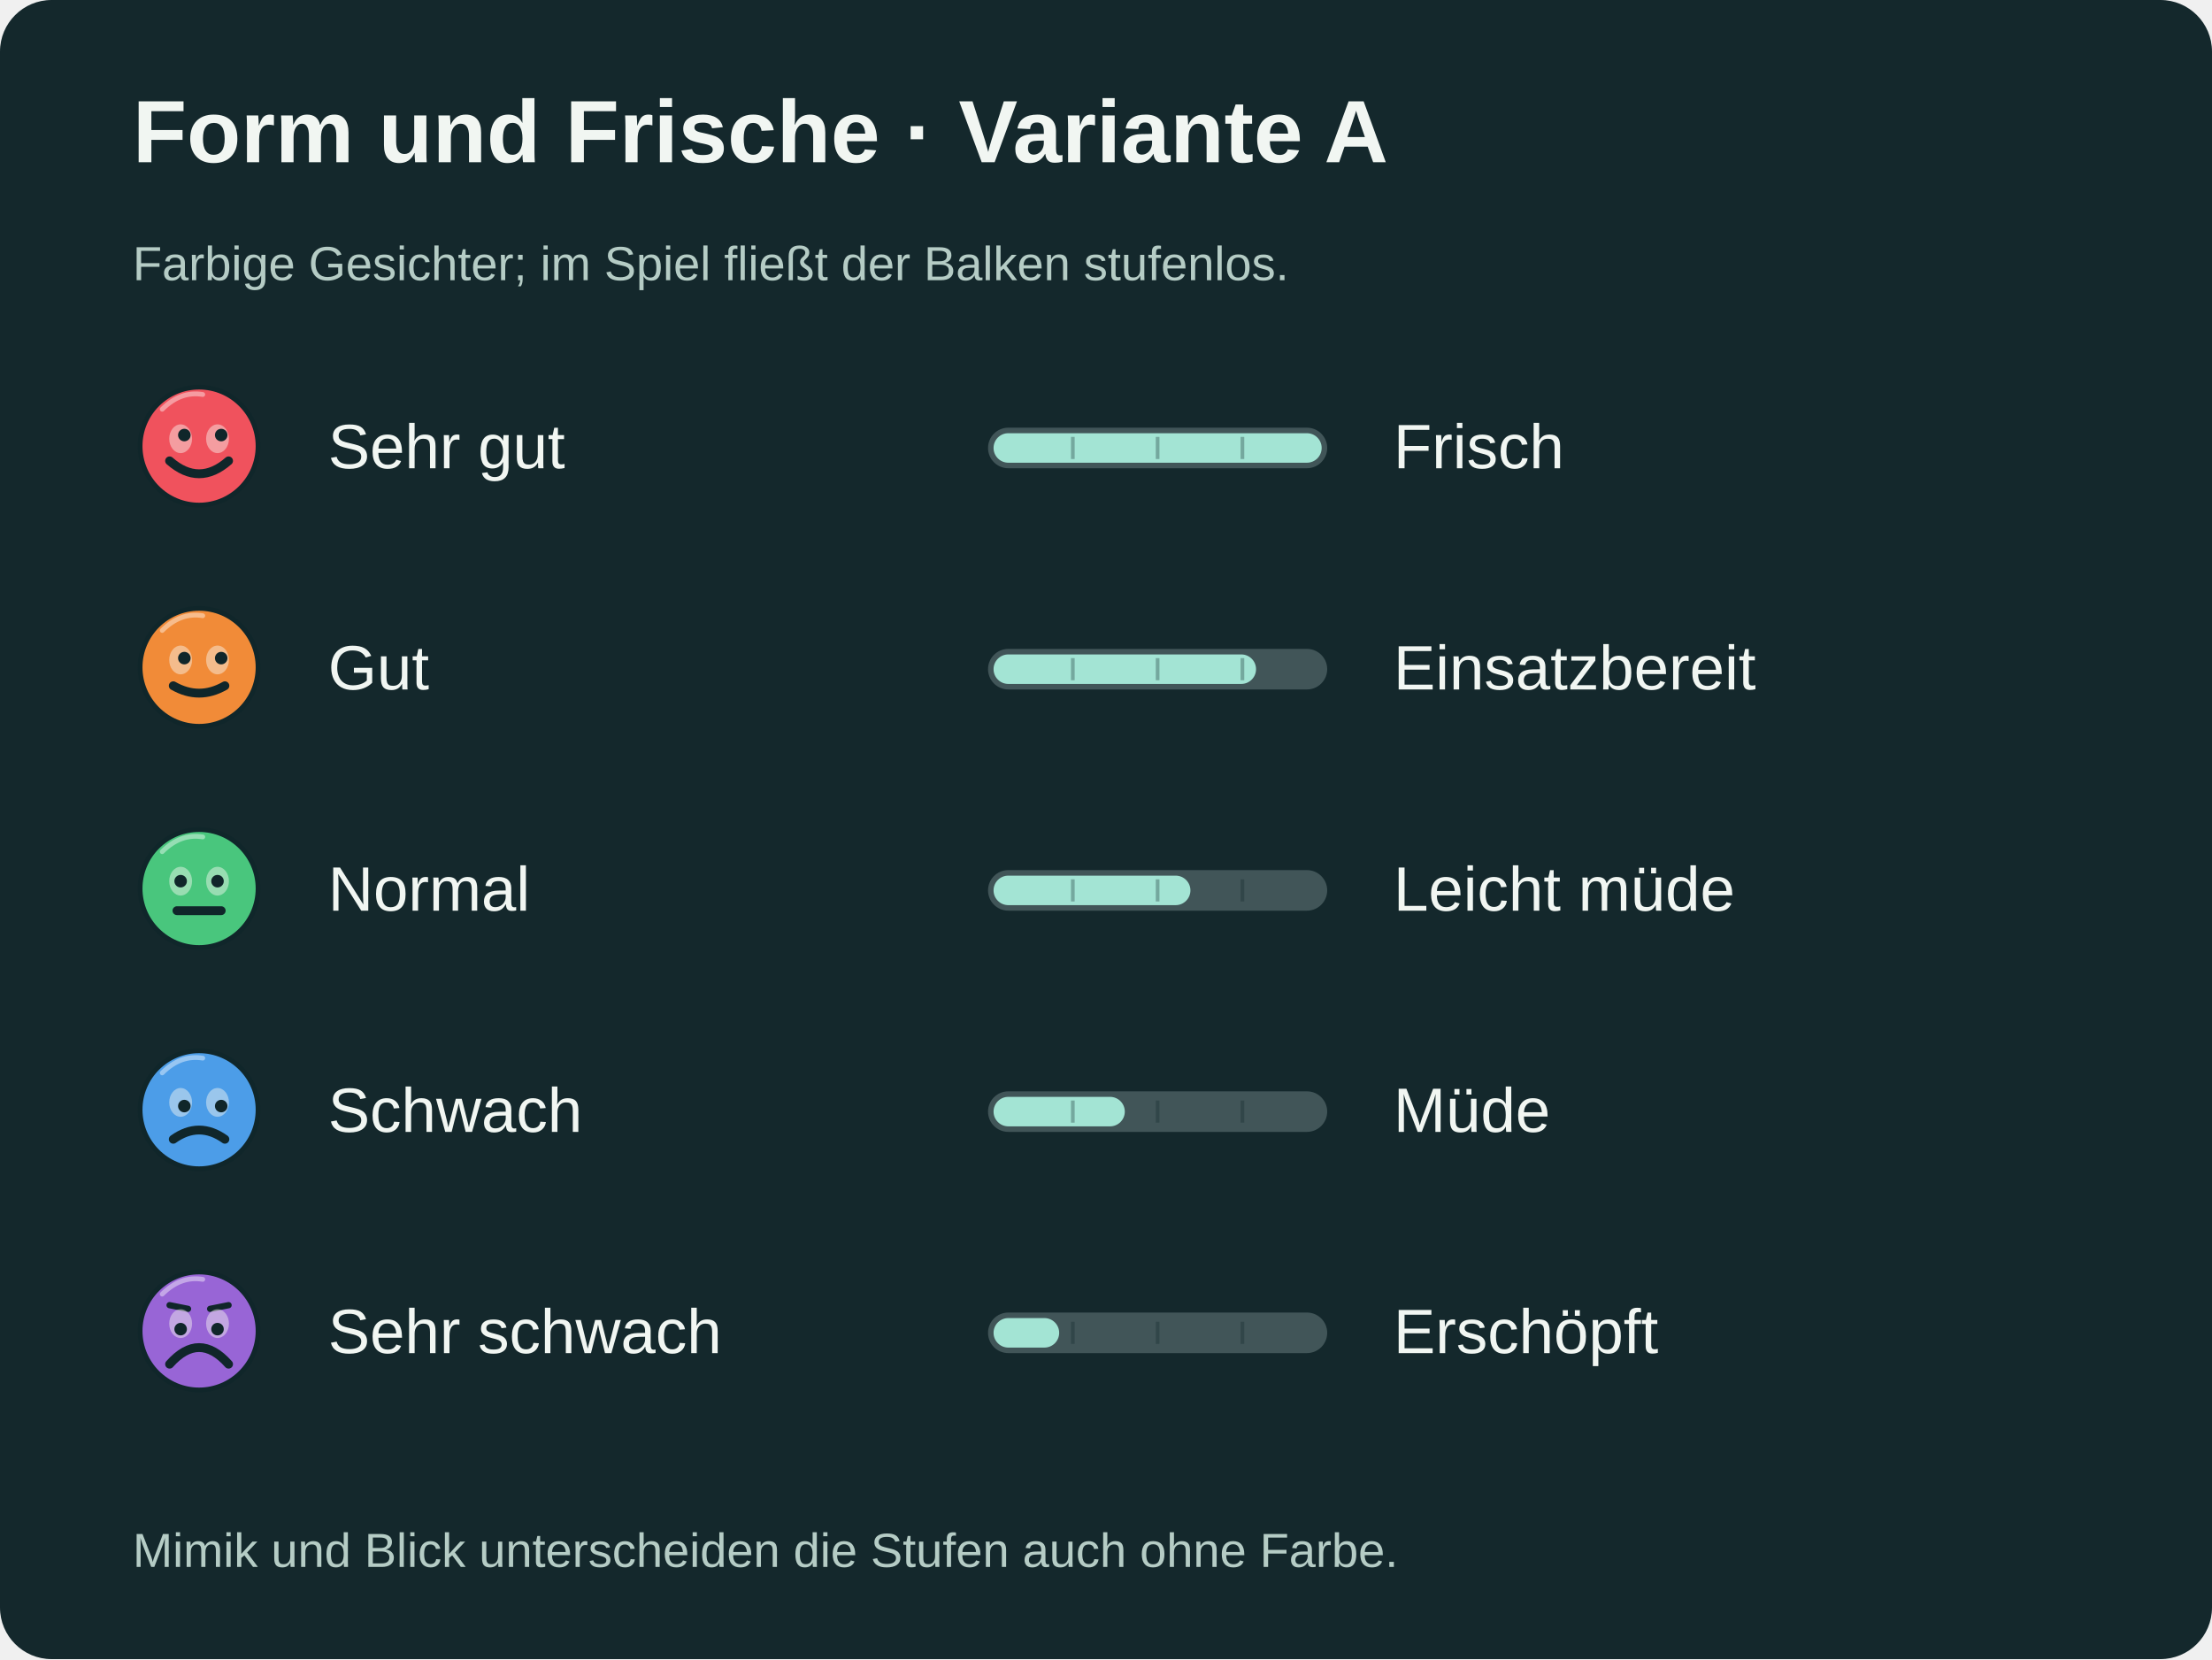
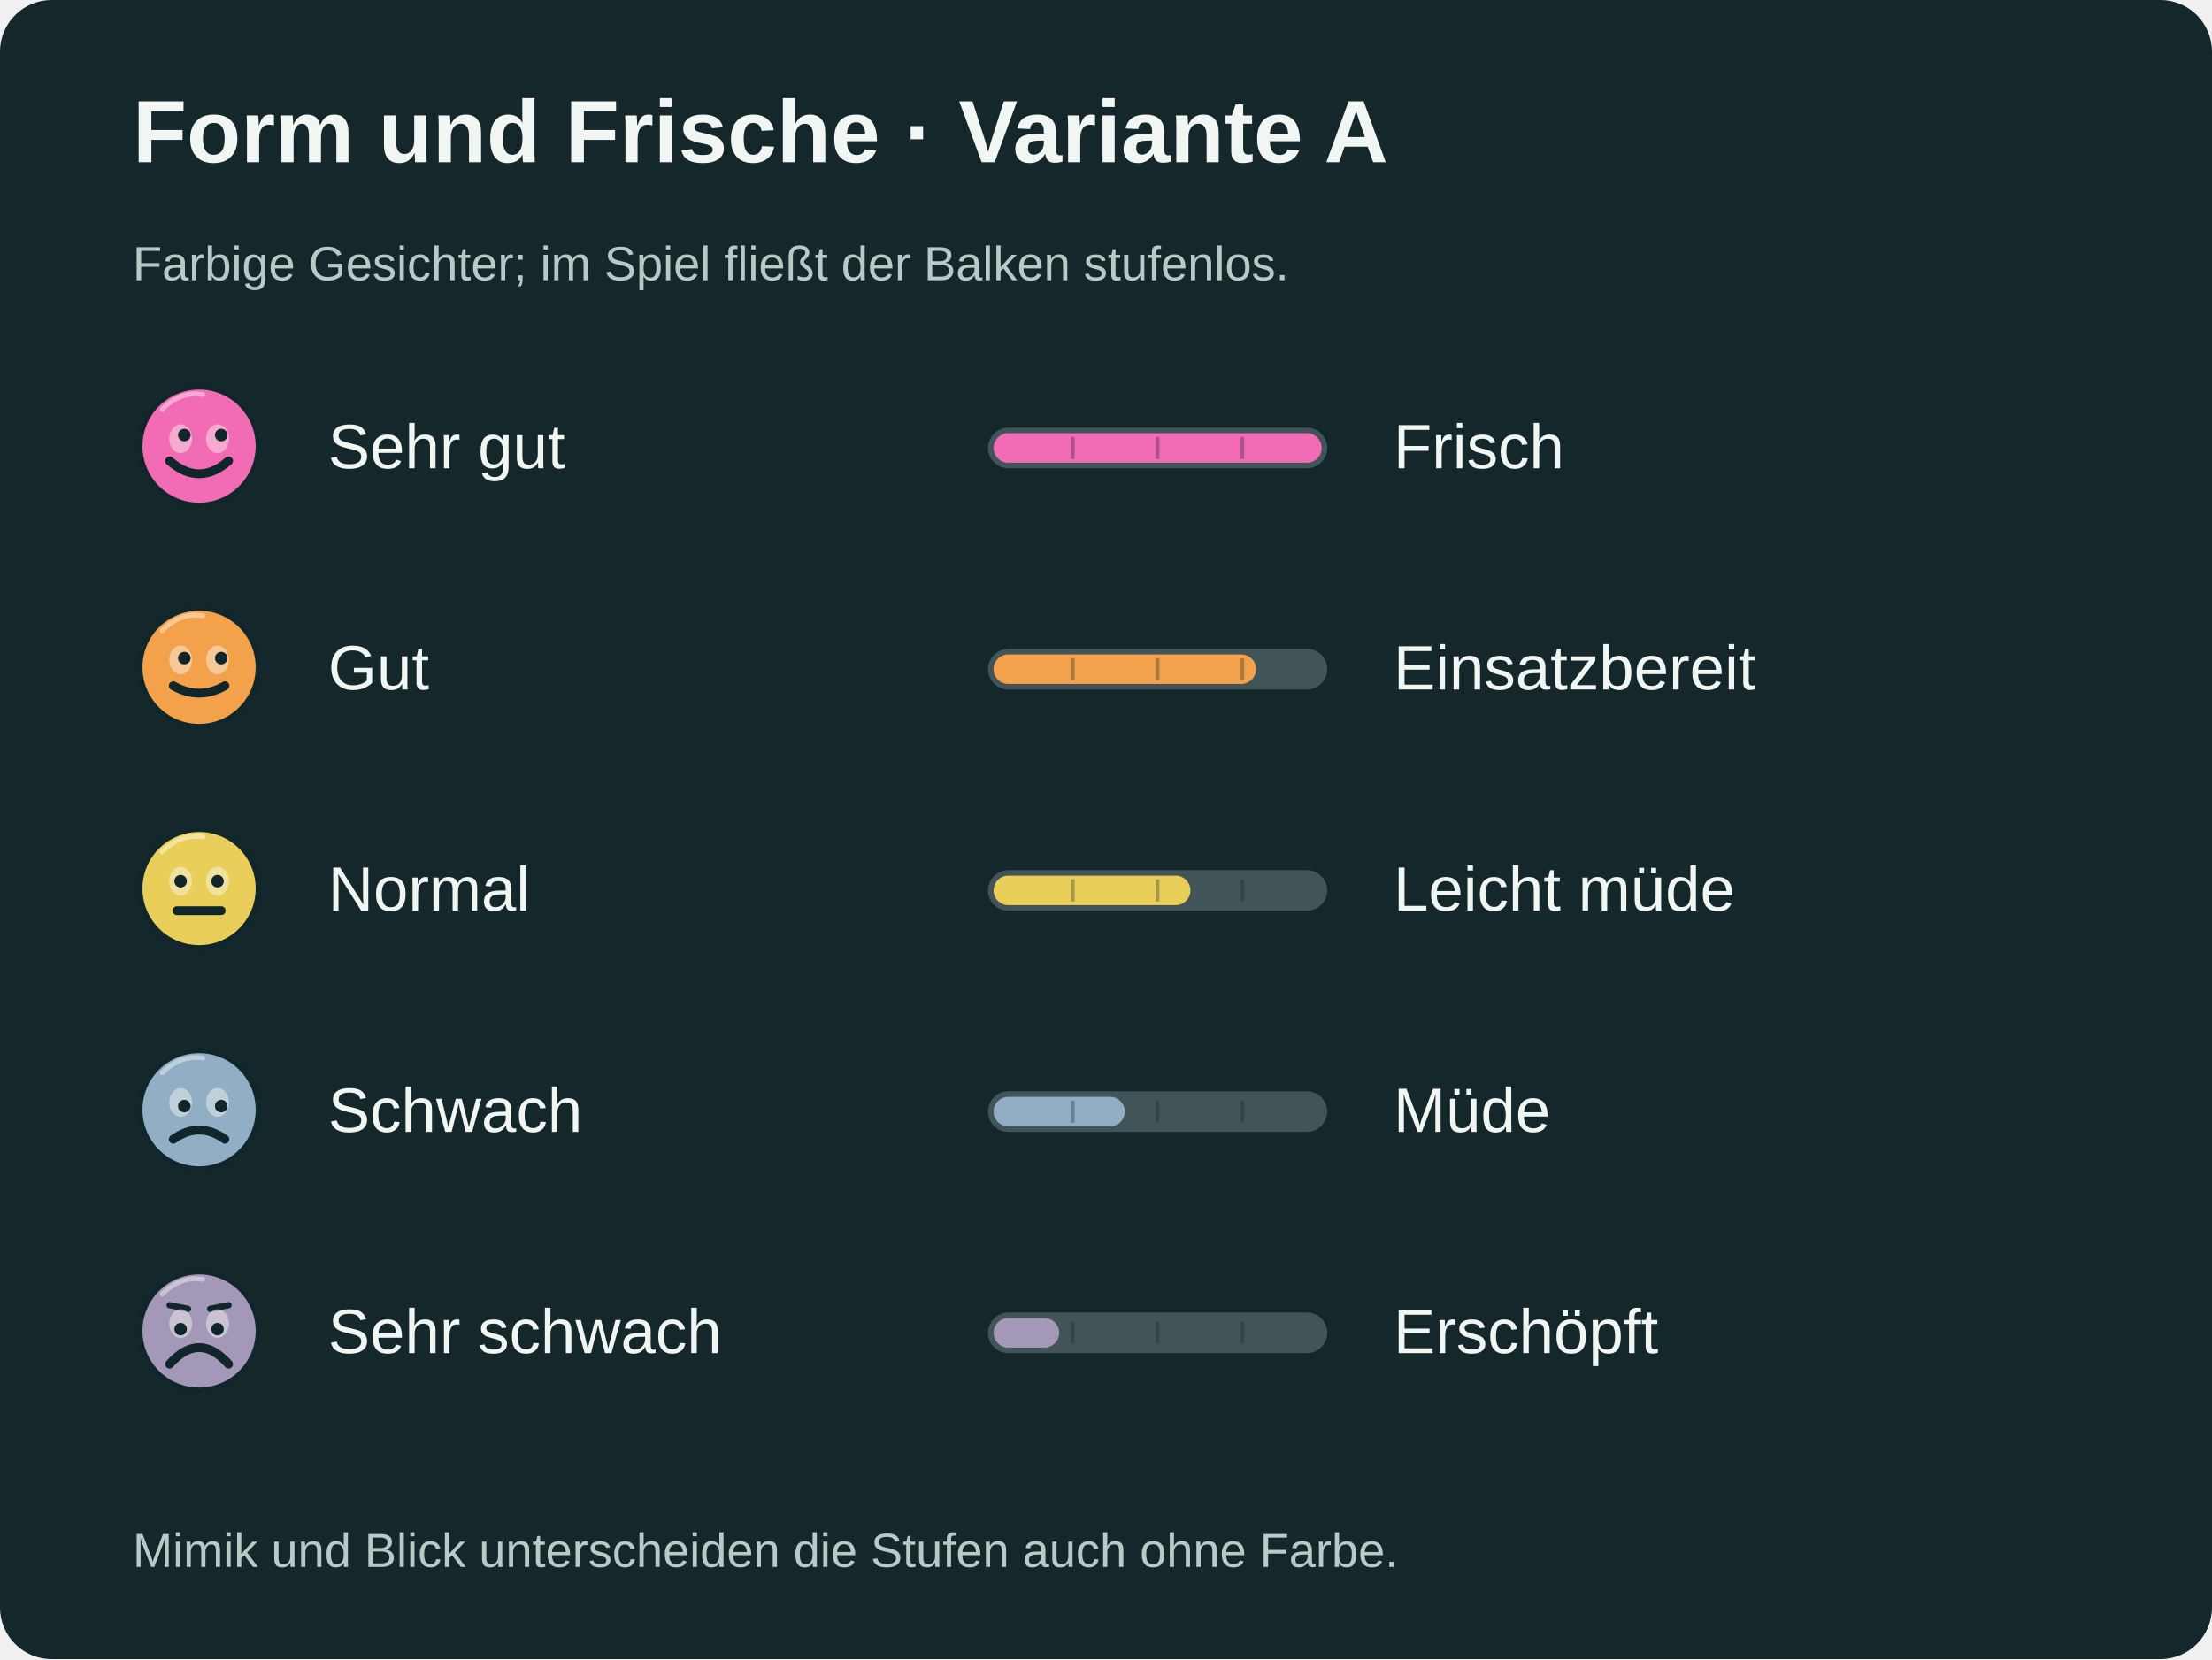
<svg xmlns="http://www.w3.org/2000/svg" viewBox="0 0 600 450" role="img" aria-label="Gewählte Status-Icons, Variante A">
  <style>text{font-family:Arial,sans-serif;fill:#F1F6F2}.heading{font-size:24px;font-weight:700}.label{font-size:17px}.note{font-size:13px;fill:#B5CCC5}</style>
  <rect width="600" height="450" rx="14" fill="#14282C" />
  <text x="36" y="44" class="heading">Form und Frische · Variante A</text>
  <text x="36" y="76" class="note">Farbige Gesichter; im Spiel fließt der Balken stufenlos.</text>
  <g transform="translate(36 103)">
-     <circle cx="18" cy="18" r="16" fill="#F0525D" stroke="#10262A" stroke-width="1.3" />
+     <circle cx="18" cy="18" r="16" fill="#F26BB5" stroke="#10262A" stroke-width="1.3" />
    <path d="M8 8Q13 3 19 4" fill="none" stroke="#FFF" stroke-opacity=".42" stroke-width="1.3" stroke-linecap="round" />
    <g fill="none" stroke="#10262A" stroke-width="1.7" stroke-linecap="round" />
    <ellipse cx="13" cy="16" rx="3.1" ry="3.9" fill="#F8F8F2" opacity=".45" />
    <ellipse cx="23" cy="16" rx="3.1" ry="3.9" fill="#F8F8F2" opacity=".45" />
    <circle cx="14" cy="15" r="1.7" fill="#10262A" />
    <circle cx="24" cy="15" r="1.7" fill="#10262A" />
    <path d="M10 22 Q18 29 26 22" fill="none" stroke="#10262A" stroke-width="2.4" stroke-linecap="round" />
  </g>
  <text x="89" y="127" class="label">Sehr gut</text>
  <g transform="translate(268 116)">
    <rect width="92" height="11" rx="5.5" fill="#415558" />
-     <rect x="1.5" y="1.5" width="89.0" height="8" rx="4" fill="#A3E4D4" />
+     <rect x="1.5" y="1.5" width="89.0" height="8" rx="4" fill="#F26BB5" />
    <path d="M23 2.5v6M46 2.5v6M69 2.5v6" stroke="#10262A" stroke-opacity=".32" stroke-width="1" />
  </g>
  <text x="378" y="127" class="label">Frisch</text>
  <g transform="translate(36 163)">
-     <circle cx="18" cy="18" r="16" fill="#F18B38" stroke="#10262A" stroke-width="1.3" />
+     <circle cx="18" cy="18" r="16" fill="#F3A14A" stroke="#10262A" stroke-width="1.3" />
    <path d="M8 8Q13 3 19 4" fill="none" stroke="#FFF" stroke-opacity=".42" stroke-width="1.3" stroke-linecap="round" />
    <g fill="none" stroke="#10262A" stroke-width="1.7" stroke-linecap="round" />
    <ellipse cx="13" cy="16" rx="3.1" ry="3.9" fill="#F8F8F2" opacity=".45" />
    <ellipse cx="23" cy="16" rx="3.1" ry="3.9" fill="#F8F8F2" opacity=".45" />
    <circle cx="14" cy="15.5" r="1.7" fill="#10262A" />
    <circle cx="24" cy="15.5" r="1.7" fill="#10262A" />
    <path d="M11 23 Q18 27 25 23" fill="none" stroke="#10262A" stroke-width="2.4" stroke-linecap="round" />
  </g>
  <text x="89" y="187" class="label">Gut</text>
  <g transform="translate(268 176)">
    <rect width="92" height="11" rx="5.5" fill="#415558" />
-     <rect x="1.5" y="1.5" width="71.2" height="8" rx="4" fill="#A3E4D4" />
+     <rect x="1.5" y="1.5" width="71.2" height="8" rx="4" fill="#F3A14A" />
    <path d="M23 2.5v6M46 2.5v6M69 2.5v6" stroke="#10262A" stroke-opacity=".32" stroke-width="1" />
  </g>
  <text x="378" y="187" class="label">Einsatzbereit</text>
  <g transform="translate(36 223)">
-     <circle cx="18" cy="18" r="16" fill="#49C67D" stroke="#10262A" stroke-width="1.3" />
+     <circle cx="18" cy="18" r="16" fill="#E9CF59" stroke="#10262A" stroke-width="1.3" />
    <path d="M8 8Q13 3 19 4" fill="none" stroke="#FFF" stroke-opacity=".42" stroke-width="1.3" stroke-linecap="round" />
    <g fill="none" stroke="#10262A" stroke-width="1.7" stroke-linecap="round" />
    <ellipse cx="13" cy="16" rx="3.1" ry="3.9" fill="#F8F8F2" opacity=".45" />
    <ellipse cx="23" cy="16" rx="3.1" ry="3.9" fill="#F8F8F2" opacity=".45" />
    <circle cx="13" cy="16" r="1.7" fill="#10262A" />
    <circle cx="23" cy="16" r="1.7" fill="#10262A" />
    <path d="M12 24 H24" fill="none" stroke="#10262A" stroke-width="2.4" stroke-linecap="round" />
  </g>
  <text x="89" y="247" class="label">Normal</text>
  <g transform="translate(268 236)">
    <rect width="92" height="11" rx="5.5" fill="#415558" />
-     <rect x="1.5" y="1.5" width="53.4" height="8" rx="4" fill="#A3E4D4" />
+     <rect x="1.5" y="1.5" width="53.4" height="8" rx="4" fill="#E9CF59" />
    <path d="M23 2.5v6M46 2.5v6M69 2.5v6" stroke="#10262A" stroke-opacity=".32" stroke-width="1" />
  </g>
  <text x="378" y="247" class="label">Leicht müde</text>
  <g transform="translate(36 283)">
-     <circle cx="18" cy="18" r="16" fill="#4C9DE8" stroke="#10262A" stroke-width="1.3" />
+     <circle cx="18" cy="18" r="16" fill="#91AEC4" stroke="#10262A" stroke-width="1.3" />
    <path d="M8 8Q13 3 19 4" fill="none" stroke="#FFF" stroke-opacity=".42" stroke-width="1.3" stroke-linecap="round" />
    <g fill="none" stroke="#10262A" stroke-width="1.7" stroke-linecap="round" />
    <ellipse cx="13" cy="16" rx="3.1" ry="3.9" fill="#F8F8F2" opacity=".45" />
    <ellipse cx="23" cy="16" rx="3.1" ry="3.9" fill="#F8F8F2" opacity=".45" />
    <circle cx="14" cy="17" r="1.7" fill="#10262A" />
    <circle cx="24" cy="17" r="1.7" fill="#10262A" />
    <path d="M11 26 Q18 21 25 26" fill="none" stroke="#10262A" stroke-width="2.4" stroke-linecap="round" />
  </g>
  <text x="89" y="307" class="label">Schwach</text>
  <g transform="translate(268 296)">
    <rect width="92" height="11" rx="5.5" fill="#415558" />
-     <rect x="1.5" y="1.5" width="35.6" height="8" rx="4" fill="#A3E4D4" />
+     <rect x="1.5" y="1.5" width="35.6" height="8" rx="4" fill="#91AEC4" />
    <path d="M23 2.5v6M46 2.5v6M69 2.5v6" stroke="#10262A" stroke-opacity=".32" stroke-width="1" />
  </g>
  <text x="378" y="307" class="label">Müde</text>
  <g transform="translate(36 343)">
-     <circle cx="18" cy="18" r="16" fill="#9865D6" stroke="#10262A" stroke-width="1.3" />
+     <circle cx="18" cy="18" r="16" fill="#A398B8" stroke="#10262A" stroke-width="1.3" />
    <path d="M8 8Q13 3 19 4" fill="none" stroke="#FFF" stroke-opacity=".42" stroke-width="1.3" stroke-linecap="round" />
    <g fill="none" stroke="#10262A" stroke-width="1.7" stroke-linecap="round">
      <path d="M10 11l5 1M21 12l5-1" />
    </g>
    <ellipse cx="13" cy="16" rx="3.1" ry="3.9" fill="#F8F8F2" opacity=".45" />
    <ellipse cx="23" cy="16" rx="3.1" ry="3.9" fill="#F8F8F2" opacity=".45" />
    <circle cx="13" cy="17.5" r="1.7" fill="#10262A" />
    <circle cx="23" cy="17.5" r="1.7" fill="#10262A" />
    <path d="M10 27 Q18 18 26 27" fill="none" stroke="#10262A" stroke-width="2.4" stroke-linecap="round" />
  </g>
  <text x="89" y="367" class="label">Sehr schwach</text>
  <g transform="translate(268 356)">
    <rect width="92" height="11" rx="5.5" fill="#415558" />
-     <rect x="1.5" y="1.5" width="17.8" height="8" rx="4" fill="#A3E4D4" />
+     <rect x="1.5" y="1.5" width="17.8" height="8" rx="4" fill="#A398B8" />
    <path d="M23 2.5v6M46 2.5v6M69 2.5v6" stroke="#10262A" stroke-opacity=".32" stroke-width="1" />
  </g>
  <text x="378" y="367" class="label">Erschöpft</text>
  <text x="36" y="425" class="note">Mimik und Blick unterscheiden die Stufen auch ohne Farbe.</text>
</svg>
